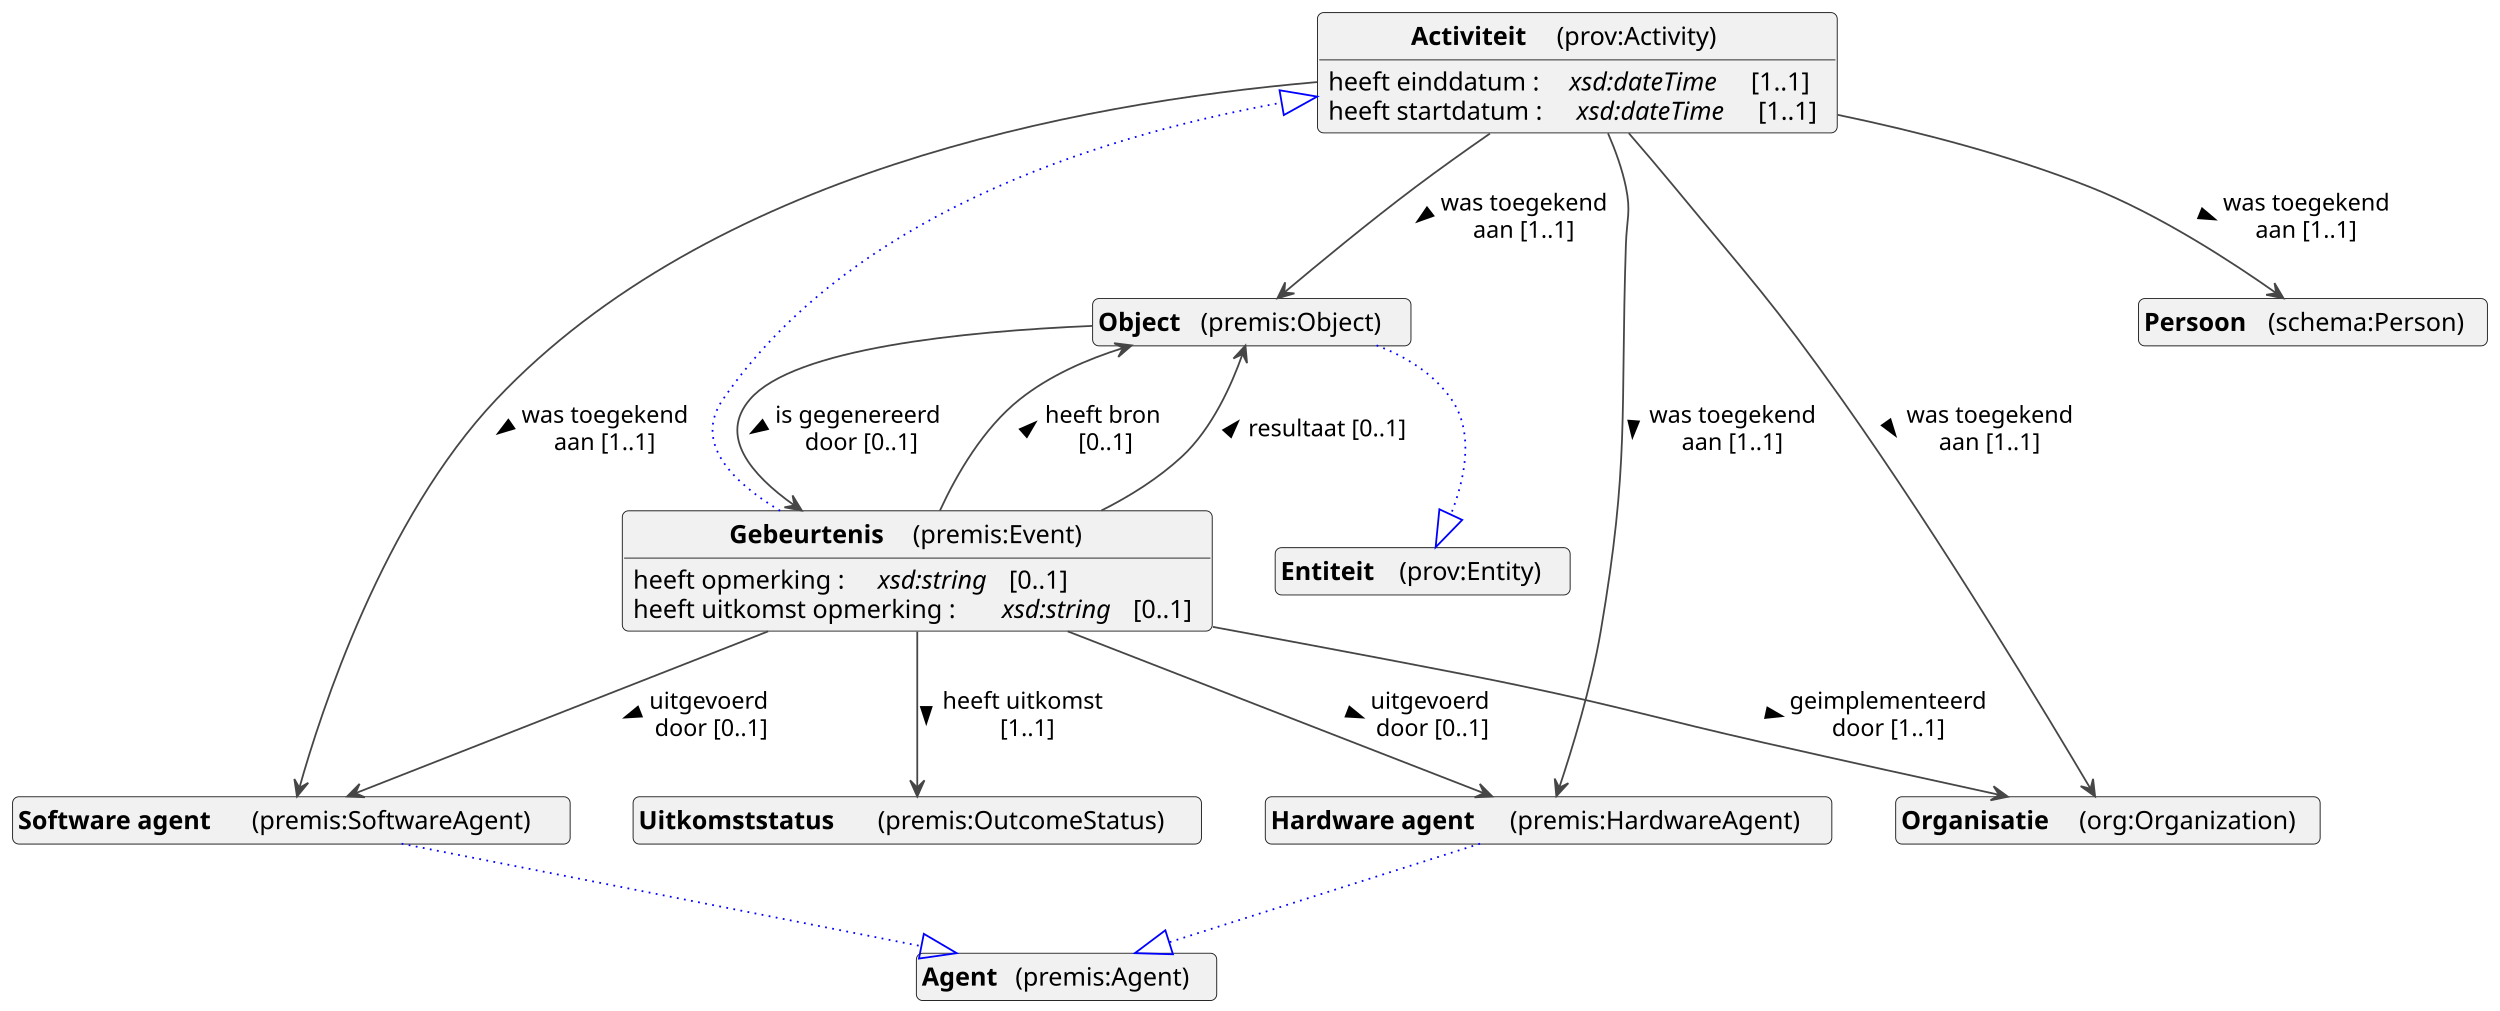
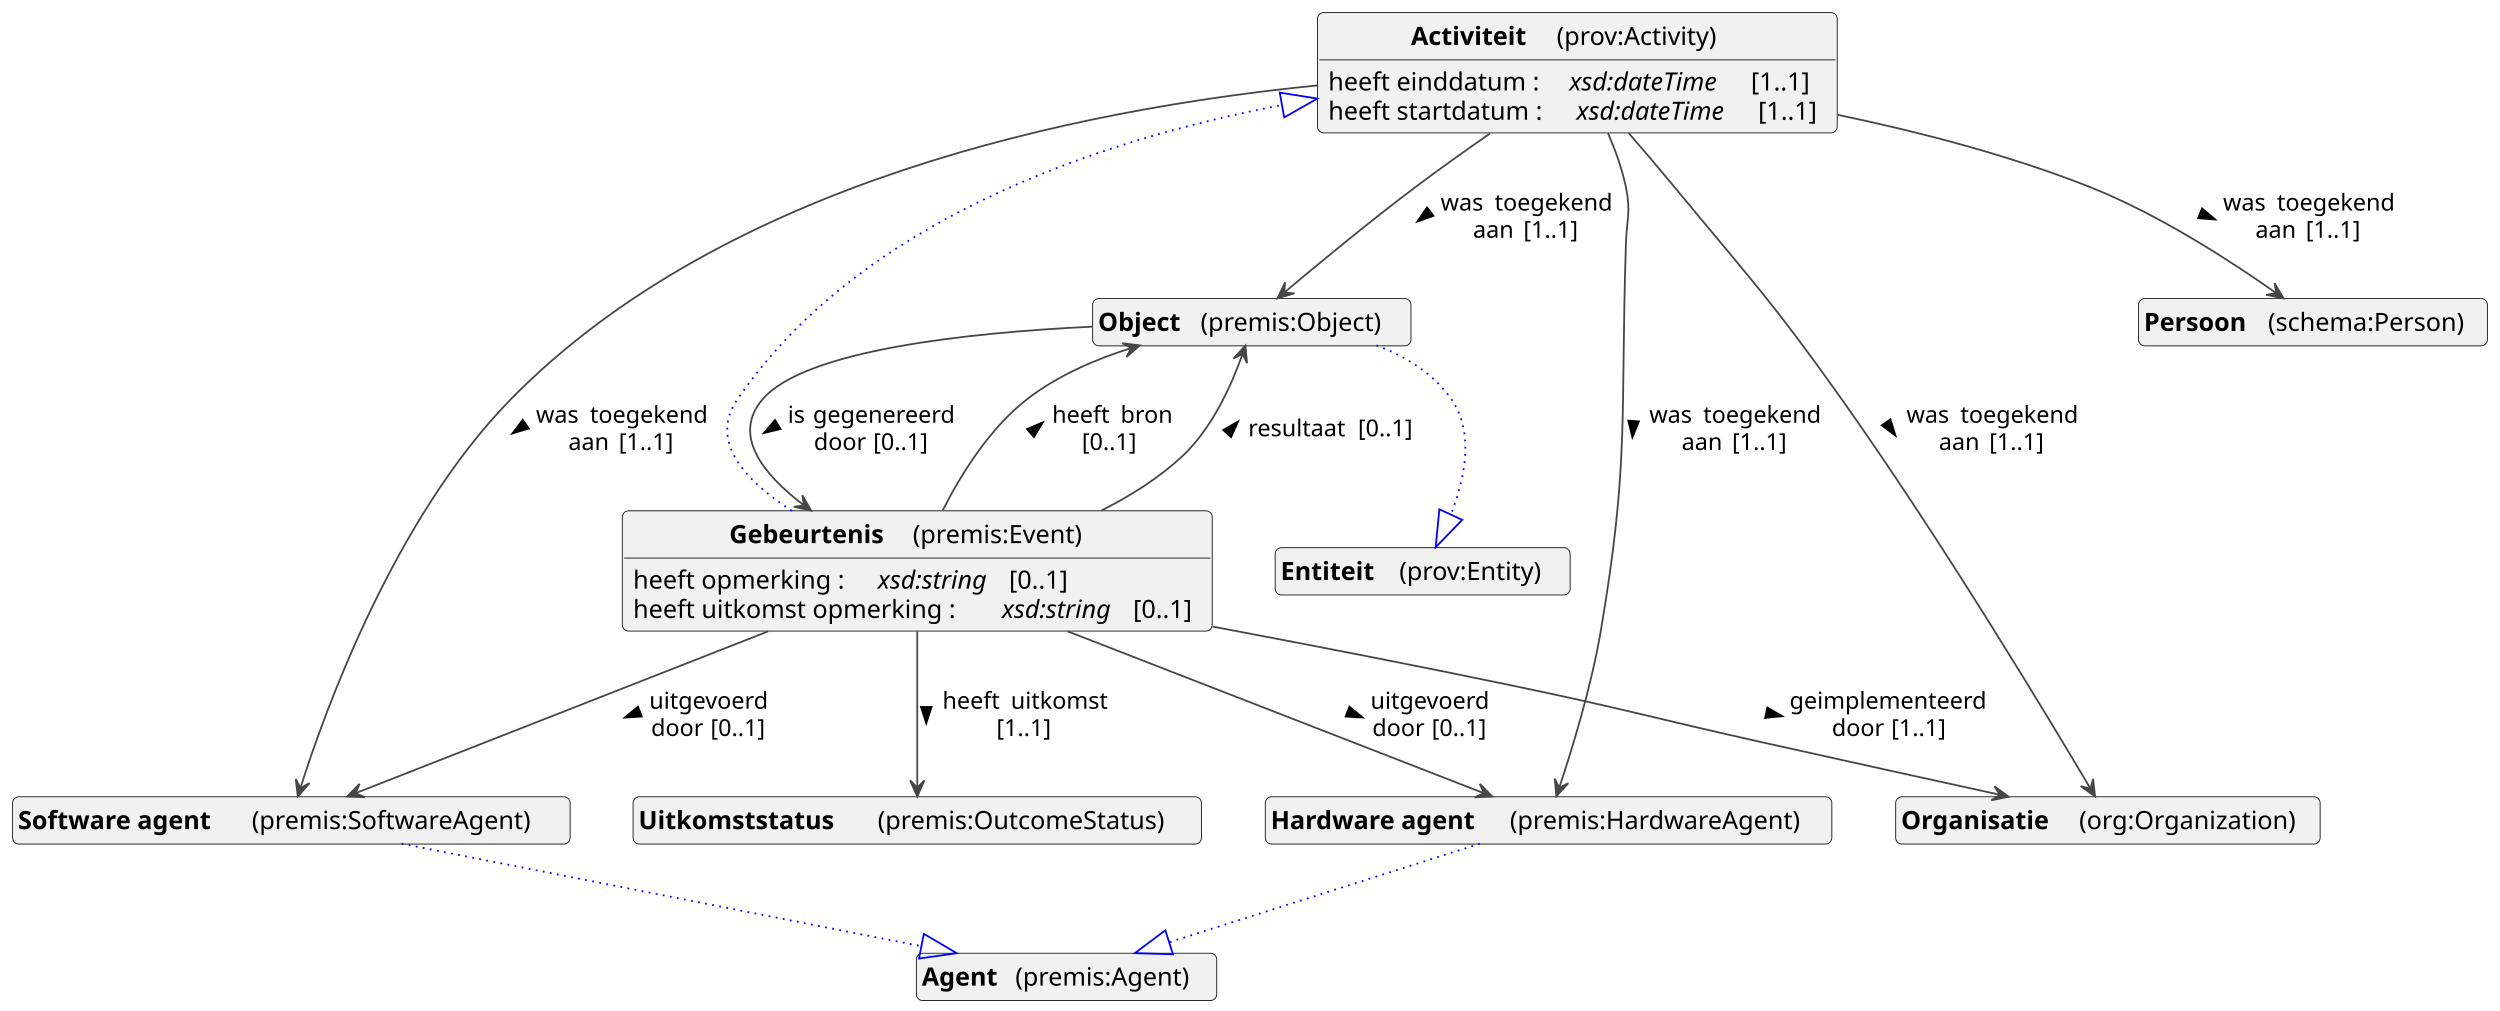
<svg xmlns="http://www.w3.org/2000/svg" xmlns:xlink="http://www.w3.org/1999/xlink" contentStyleType="text/css" height="562px" preserveAspectRatio="none" style="width:1390px;height:562px;background:#FFFFFF;" version="1.1" viewBox="0 0 1390 562" width="1390px" zoomAndPan="magnify">
  <defs />
  <g>
    <a href="#prov%3AActivity" target="_top" title="#prov%3AActivity" xlink:actuate="onRequest" xlink:href="#prov%3AActivity" xlink:show="new" xlink:title="#prov%3AActivity" xlink:type="simple">
      <g id="elem_prov_Activity">
        <rect codeLine="15" fill="#F1F1F1" height="66.891" id="prov_Activity" rx="3.5" ry="3.5" style="stroke:#181818;stroke-width:0.5;" width="289" x="732.5" y="7" />
        <text fill="#000000" font-family="sans-serif" font-size="14" font-weight="bold" lengthAdjust="spacing" textLength="77" x="784.5" y="24.995">Activiteit</text>
        <text fill="#000000" font-family="sans-serif" font-size="14" lengthAdjust="spacing" textLength="104" x="865.5" y="24.995">(prov:Activity)</text>
        <line style="stroke:#181818;stroke-width:0.5;" x1="733.5" x2="1020.5" y1="33.297" y2="33.297" />
        <text fill="#000000" font-family="sans-serif" font-size="14" lengthAdjust="spacing" textLength="130" x="738.5" y="50.292">heeft einddatum :</text>
        <text fill="#000000" font-family="sans-serif" font-size="14" font-style="italic" lengthAdjust="spacing" textLength="97" x="872.5" y="50.292">xsd:dateTime</text>
        <text fill="#000000" font-family="sans-serif" font-size="14" lengthAdjust="spacing" textLength="38" x="973.5" y="50.292">[1..1]</text>
        <text fill="#000000" font-family="sans-serif" font-size="14" lengthAdjust="spacing" textLength="134" x="738.5" y="66.589">heeft startdatum :</text>
        <text fill="#000000" font-family="sans-serif" font-size="14" font-style="italic" lengthAdjust="spacing" textLength="97" x="876.5" y="66.589">xsd:dateTime</text>
        <text fill="#000000" font-family="sans-serif" font-size="14" lengthAdjust="spacing" textLength="38" x="977.5" y="66.589">[1..1]</text>
      </g>
    </a>
    <a href="#premis%3AEvent" target="_top" title="#premis%3AEvent" xlink:actuate="onRequest" xlink:href="#premis%3AEvent" xlink:show="new" xlink:title="#premis%3AEvent" xlink:type="simple">
      <g id="elem_premis_Event">
        <rect codeLine="14" fill="#F1F1F1" height="66.891" id="premis_Event" rx="3.5" ry="3.5" style="stroke:#181818;stroke-width:0.5;" width="328" x="346" y="284" />
        <text fill="#000000" font-family="sans-serif" font-size="14" font-weight="bold" lengthAdjust="spacing" textLength="98" x="405.5" y="301.995">Gebeurtenis</text>
        <text fill="#000000" font-family="sans-serif" font-size="14" lengthAdjust="spacing" textLength="107" x="507.5" y="301.995">(premis:Event)</text>
        <line style="stroke:#181818;stroke-width:0.5;" x1="347" x2="673" y1="310.297" y2="310.297" />
        <text fill="#000000" font-family="sans-serif" font-size="14" lengthAdjust="spacing" textLength="132" x="352" y="327.292">heeft opmerking :</text>
        <text fill="#000000" font-family="sans-serif" font-size="14" font-style="italic" lengthAdjust="spacing" textLength="69" x="488" y="327.292">xsd:string</text>
        <text fill="#000000" font-family="sans-serif" font-size="14" lengthAdjust="spacing" textLength="38" x="561" y="327.292">[0..1]</text>
        <text fill="#000000" font-family="sans-serif" font-size="14" lengthAdjust="spacing" textLength="201" x="352" y="343.589">heeft uitkomst opmerking :</text>
        <text fill="#000000" font-family="sans-serif" font-size="14" font-style="italic" lengthAdjust="spacing" textLength="69" x="557" y="343.589">xsd:string</text>
        <text fill="#000000" font-family="sans-serif" font-size="14" lengthAdjust="spacing" textLength="38" x="630" y="343.589">[0..1]</text>
      </g>
    </a>
    <a href="#premis%3AObject" target="_top" title="#premis%3AObject" xlink:actuate="onRequest" xlink:href="#premis%3AObject" xlink:show="new" xlink:title="#premis%3AObject" xlink:type="simple">
      <g id="elem_premis_Object">
        <rect codeLine="16" fill="#F1F1F1" height="26.297" id="premis_Object" rx="3.5" ry="3.5" style="stroke:#181818;stroke-width:0.5;" width="177" x="607.5" y="166" />
        <text fill="#000000" font-family="sans-serif" font-size="14" font-weight="bold" lengthAdjust="spacing" textLength="53" x="610.5" y="183.995">Object</text>
        <text fill="#000000" font-family="sans-serif" font-size="14" lengthAdjust="spacing" textLength="114" x="667.5" y="183.995">(premis:Object)</text>
      </g>
    </a>
    <a href="#prov%3AEntity" target="_top" title="#prov%3AEntity" xlink:actuate="onRequest" xlink:href="#prov%3AEntity" xlink:show="new" xlink:title="#prov%3AEntity" xlink:type="simple">
      <g id="elem_prov_Entity">
        <rect codeLine="17" fill="#F1F1F1" height="26.297" id="prov_Entity" rx="3.5" ry="3.5" style="stroke:#181818;stroke-width:0.5;" width="164" x="709" y="304.5" />
        <text fill="#000000" font-family="sans-serif" font-size="14" font-weight="bold" lengthAdjust="spacing" textLength="62" x="712" y="322.495">Entiteit</text>
        <text fill="#000000" font-family="sans-serif" font-size="14" lengthAdjust="spacing" textLength="92" x="778" y="322.495">(prov:Entity)</text>
      </g>
    </a>
+     <a href="#premis%3AOutcomeStatus" target="_top" title="#premis%3AOutcomeStatus" xlink:actuate="onRequest" xlink:href="#premis%3AOutcomeStatus" xlink:show="new" xlink:title="#premis%3AOutcomeStatus" xlink:type="simple">
+       <g id="elem_premis_OutcomeStatus">
+         <rect codeLine="18" fill="#F1F1F1" height="26.297" id="premis_OutcomeStatus" rx="3.5" ry="3.5" style="stroke:#181818;stroke-width:0.5;" width="316" x="352" y="443" />
+         <text fill="#000000" font-family="sans-serif" font-size="14" font-weight="bold" lengthAdjust="spacing" textLength="129" x="355" y="460.995">Uitkomststatus</text>
+         <text fill="#000000" font-family="sans-serif" font-size="14" lengthAdjust="spacing" textLength="177" x="488" y="460.995">(premis:OutcomeStatus)</text>
+       </g>
+     </a>
    <a href="#schema%3APerson" target="_top" title="#schema%3APerson" xlink:actuate="onRequest" xlink:href="#schema%3APerson" xlink:show="new" xlink:title="#schema%3APerson" xlink:type="simple">
      <g id="elem_schema_Person">
-         <rect codeLine="18" fill="#F1F1F1" height="26.297" id="schema_Person" rx="3.5" ry="3.5" style="stroke:#181818;stroke-width:0.5;" width="194" x="1189" y="166" />
+         <rect codeLine="19" fill="#F1F1F1" height="26.297" id="schema_Person" rx="3.5" ry="3.5" style="stroke:#181818;stroke-width:0.5;" width="194" x="1189" y="166" />
        <text fill="#000000" font-family="sans-serif" font-size="14" font-weight="bold" lengthAdjust="spacing" textLength="65" x="1192" y="183.995">Persoon</text>
        <text fill="#000000" font-family="sans-serif" font-size="14" lengthAdjust="spacing" textLength="119" x="1261" y="183.995">(schema:Person)</text>
-       </g>
-     </a>
-     <a href="#premis%3AOutcomeStatus" target="_top" title="#premis%3AOutcomeStatus" xlink:actuate="onRequest" xlink:href="#premis%3AOutcomeStatus" xlink:show="new" xlink:title="#premis%3AOutcomeStatus" xlink:type="simple">
-       <g id="elem_premis_OutcomeStatus">
-         <rect codeLine="19" fill="#F1F1F1" height="26.297" id="premis_OutcomeStatus" rx="3.5" ry="3.5" style="stroke:#181818;stroke-width:0.5;" width="316" x="352" y="443" />
-         <text fill="#000000" font-family="sans-serif" font-size="14" font-weight="bold" lengthAdjust="spacing" textLength="129" x="355" y="460.995">Uitkomststatus</text>
-         <text fill="#000000" font-family="sans-serif" font-size="14" lengthAdjust="spacing" textLength="177" x="488" y="460.995">(premis:OutcomeStatus)</text>
      </g>
    </a>
    <a href="#org%3AOrganization" target="_top" title="#org%3AOrganization" xlink:actuate="onRequest" xlink:href="#org%3AOrganization" xlink:show="new" xlink:title="#org%3AOrganization" xlink:type="simple">
      <g id="elem_org_Organization">
        <rect codeLine="20" fill="#F1F1F1" height="26.297" id="org_Organization" rx="3.5" ry="3.5" style="stroke:#181818;stroke-width:0.5;" width="236" x="1054" y="443" />
        <text fill="#000000" font-family="sans-serif" font-size="14" font-weight="bold" lengthAdjust="spacing" textLength="95" x="1057" y="460.995">Organisatie</text>
        <text fill="#000000" font-family="sans-serif" font-size="14" lengthAdjust="spacing" textLength="131" x="1156" y="460.995">(org:Organization)</text>
      </g>
    </a>
    <a href="#premis%3ASoftwareAgent" target="_top" title="#premis%3ASoftwareAgent" xlink:actuate="onRequest" xlink:href="#premis%3ASoftwareAgent" xlink:show="new" xlink:title="#premis%3ASoftwareAgent" xlink:type="simple">
      <g id="elem_premis_SoftwareAgent">
        <rect codeLine="21" fill="#F1F1F1" height="26.297" id="premis_SoftwareAgent" rx="3.5" ry="3.5" style="stroke:#181818;stroke-width:0.5;" width="310" x="7" y="443" />
        <text fill="#000000" font-family="sans-serif" font-size="14" font-weight="bold" lengthAdjust="spacing" textLength="126" x="10" y="460.995">Software agent</text>
        <text fill="#000000" font-family="sans-serif" font-size="14" lengthAdjust="spacing" textLength="174" x="140" y="460.995">(premis:SoftwareAgent)</text>
      </g>
    </a>
    <a href="#premis%3AAgent" target="_top" title="#premis%3AAgent" xlink:actuate="onRequest" xlink:href="#premis%3AAgent" xlink:show="new" xlink:title="#premis%3AAgent" xlink:type="simple">
      <g id="elem_premis_Agent">
        <rect codeLine="24" fill="#F1F1F1" height="26.297" id="premis_Agent" rx="3.5" ry="3.5" style="stroke:#181818;stroke-width:0.5;" width="167" x="509.5" y="530" />
        <text fill="#000000" font-family="sans-serif" font-size="14" font-weight="bold" lengthAdjust="spacing" textLength="48" x="512.5" y="547.995">Agent</text>
        <text fill="#000000" font-family="sans-serif" font-size="14" lengthAdjust="spacing" textLength="109" x="564.5" y="547.995">(premis:Agent)</text>
      </g>
    </a>
    <a href="#premis%3AHardwareAgent" target="_top" title="#premis%3AHardwareAgent" xlink:actuate="onRequest" xlink:href="#premis%3AHardwareAgent" xlink:show="new" xlink:title="#premis%3AHardwareAgent" xlink:type="simple">
      <g id="elem_premis_HardwareAgent">
        <rect codeLine="23" fill="#F1F1F1" height="26.297" id="premis_HardwareAgent" rx="3.5" ry="3.5" style="stroke:#181818;stroke-width:0.5;" width="315" x="703.5" y="443" />
        <text fill="#000000" font-family="sans-serif" font-size="14" font-weight="bold" lengthAdjust="spacing" textLength="129" x="706.5" y="460.995">Hardware agent</text>
        <text fill="#000000" font-family="sans-serif" font-size="14" lengthAdjust="spacing" textLength="176" x="839.5" y="460.995">(premis:HardwareAgent)</text>
      </g>
    </a>
    <g id="link_prov_Activity_premis_Object">
      <path codeLine="33" d="M828.411,74.245 C814.858,83.647 800.227,94.052 787,104 C761.129,123.458 732.296,147.287 714.157,162.554 " fill="none" id="prov_Activity-to-premis_Object" style="stroke:#454645;stroke-width:1.0;" />
      <polygon fill="#454645" points="710.231,165.865,719.69,163.122,714.054,162.642,714.534,157.006,710.231,165.865" style="stroke:#454645;stroke-width:1.0;" />
      <polygon fill="#000000" points="788.044,123.191,796.998,119.984,793.403,115.334,788.044,123.191" style="stroke:#000000;stroke-width:1.0;" />
-       <text fill="#000000" font-family="sans-serif" font-size="13" lengthAdjust="spacing" textLength="98" x="801" y="117.067">was toegekend</text>
-       <text fill="#000000" font-family="sans-serif" font-size="13" lengthAdjust="spacing" textLength="62" x="819" y="132.2">aan [1..1]</text>
+       <text fill="#000000" font-family="sans-serif" font-size="13" lengthAdjust="spacing" textLength="26" x="801" y="117.067">was</text>
+       <text fill="#000000" font-family="sans-serif" font-size="13" lengthAdjust="spacing" textLength="4" x="827" y="117.067"> </text>
+       <text fill="#000000" font-family="sans-serif" font-size="13" lengthAdjust="spacing" textLength="68" x="831" y="117.067">toegekend</text>
+       <text fill="#000000" font-family="sans-serif" font-size="13" lengthAdjust="spacing" textLength="24" x="819" y="132.2">aan</text>
+       <text fill="#000000" font-family="sans-serif" font-size="13" lengthAdjust="spacing" textLength="4" x="843" y="132.2"> </text>
+       <text fill="#000000" font-family="sans-serif" font-size="13" lengthAdjust="spacing" textLength="34" x="847" y="132.2">[1..1]</text>
    </g>
    <g id="link_prov_Activity_schema_Person">
      <path codeLine="34" d="M1021.76,63.852 C1067.54,73.39 1117.73,86.473 1162,104 C1200.84,119.377 1241.65,146.087 1265.42,162.863 " fill="none" id="prov_Activity-to-schema_Person" style="stroke:#454645;stroke-width:1.0;" />
      <polygon fill="#454645" points="1269.65,165.875,1264.636,157.398,1265.576,162.976,1259.998,163.916,1269.65,165.875" style="stroke:#454645;stroke-width:1.0;" />
      <polygon fill="#000000" points="1231.632,122.015,1224.359,115.887,1222.146,121.333,1231.632,122.015" style="stroke:#000000;stroke-width:1.0;" />
-       <text fill="#000000" font-family="sans-serif" font-size="13" lengthAdjust="spacing" textLength="98" x="1236" y="117.067">was toegekend</text>
-       <text fill="#000000" font-family="sans-serif" font-size="13" lengthAdjust="spacing" textLength="62" x="1254" y="132.2">aan [1..1]</text>
+       <text fill="#000000" font-family="sans-serif" font-size="13" lengthAdjust="spacing" textLength="26" x="1236" y="117.067">was</text>
+       <text fill="#000000" font-family="sans-serif" font-size="13" lengthAdjust="spacing" textLength="4" x="1262" y="117.067"> </text>
+       <text fill="#000000" font-family="sans-serif" font-size="13" lengthAdjust="spacing" textLength="68" x="1266" y="117.067">toegekend</text>
+       <text fill="#000000" font-family="sans-serif" font-size="13" lengthAdjust="spacing" textLength="24" x="1254" y="132.2">aan</text>
+       <text fill="#000000" font-family="sans-serif" font-size="13" lengthAdjust="spacing" textLength="4" x="1278" y="132.2"> </text>
+       <text fill="#000000" font-family="sans-serif" font-size="13" lengthAdjust="spacing" textLength="34" x="1282" y="132.2">[1..1]</text>
    </g>
    <g id="link_prov_Activity_org_Organization">
      <path codeLine="35" d="M905.587,74.024 C913.874,83.604 922.876,94.157 931,104 C973.505,155.499 985.382,167.525 1024,222 C1079.79,300.704 1139.36,399.714 1162.26,438.421 " fill="none" id="prov_Activity-to-org_Organization" style="stroke:#454645;stroke-width:1.0;" />
      <polygon fill="#454645" points="1164.87,442.837,1163.746,433.053,1162.331,438.529,1156.854,437.115,1164.87,442.837" style="stroke:#454645;stroke-width:1.0;" />
      <polygon fill="#000000" points="1053.879,242.22,1051.073,233.133,1046.268,236.518,1053.879,242.22" style="stroke:#000000;stroke-width:1.0;" />
-       <text fill="#000000" font-family="sans-serif" font-size="13" lengthAdjust="spacing" textLength="98" x="1060" y="235.067">was toegekend</text>
-       <text fill="#000000" font-family="sans-serif" font-size="13" lengthAdjust="spacing" textLength="62" x="1078" y="250.2">aan [1..1]</text>
+       <text fill="#000000" font-family="sans-serif" font-size="13" lengthAdjust="spacing" textLength="26" x="1060" y="235.067">was</text>
+       <text fill="#000000" font-family="sans-serif" font-size="13" lengthAdjust="spacing" textLength="4" x="1086" y="235.067"> </text>
+       <text fill="#000000" font-family="sans-serif" font-size="13" lengthAdjust="spacing" textLength="68" x="1090" y="235.067">toegekend</text>
+       <text fill="#000000" font-family="sans-serif" font-size="13" lengthAdjust="spacing" textLength="24" x="1078" y="250.2">aan</text>
+       <text fill="#000000" font-family="sans-serif" font-size="13" lengthAdjust="spacing" textLength="4" x="1102" y="250.2"> </text>
+       <text fill="#000000" font-family="sans-serif" font-size="13" lengthAdjust="spacing" textLength="34" x="1106" y="250.2">[1..1]</text>
    </g>
    <g id="link_prov_Activity_premis_SoftwareAgent">
-       <path codeLine="36" d="M732.232,45.644 C595.53,57.533 394.33,96.99 276,222 C213.061,288.491 178.191,396.324 166.502,437.899 " fill="none" id="prov_Activity-to-premis_SoftwareAgent" style="stroke:#454645;stroke-width:1.0;" />
-       <polygon fill="#454645" points="165.129,442.862,171.384,435.254,166.462,438.043,163.673,433.121,165.129,442.862" style="stroke:#454645;stroke-width:1.0;" />
-       <polygon fill="#000000" points="276.891,240.982,285.999,238.243,282.65,233.413,276.891,240.982" style="stroke:#000000;stroke-width:1.0;" />
-       <text fill="#000000" font-family="sans-serif" font-size="13" lengthAdjust="spacing" textLength="98" x="290" y="235.067">was toegekend</text>
-       <text fill="#000000" font-family="sans-serif" font-size="13" lengthAdjust="spacing" textLength="62" x="308" y="250.2">aan [1..1]</text>
+       <path codeLine="36" d="M732.292,47.513 C598.216,60.873 402.199,101.462 284,222 C219.005,288.281 180.299,396.237 167.118,437.872 " fill="none" id="prov_Activity-to-premis_SoftwareAgent" style="stroke:#454645;stroke-width:1.0;" />
+       <polygon fill="#454645" points="165.567,442.842,172.067,435.443,167.057,438.069,164.431,433.059,165.567,442.842" style="stroke:#454645;stroke-width:1.0;" />
+       <polygon fill="#000000" points="284.886,240.974,293.999,238.252,290.658,233.416,284.886,240.974" style="stroke:#000000;stroke-width:1.0;" />
+       <text fill="#000000" font-family="sans-serif" font-size="13" lengthAdjust="spacing" textLength="26" x="298" y="235.067">was</text>
+       <text fill="#000000" font-family="sans-serif" font-size="13" lengthAdjust="spacing" textLength="4" x="324" y="235.067"> </text>
+       <text fill="#000000" font-family="sans-serif" font-size="13" lengthAdjust="spacing" textLength="68" x="328" y="235.067">toegekend</text>
+       <text fill="#000000" font-family="sans-serif" font-size="13" lengthAdjust="spacing" textLength="24" x="316" y="250.2">aan</text>
+       <text fill="#000000" font-family="sans-serif" font-size="13" lengthAdjust="spacing" textLength="4" x="340" y="250.2"> </text>
+       <text fill="#000000" font-family="sans-serif" font-size="13" lengthAdjust="spacing" textLength="34" x="344" y="250.2">[1..1]</text>
    </g>
    <g id="link_prov_Activity_premis_HardwareAgent">
      <path codeLine="37" d="M894.042,74.085 C898.133,83.486 901.918,93.93 904,104 C906.88,117.928 904.462,121.785 904,136 C900.887,231.707 906.057,256.598 890,351 C884.697,382.175 873.79,417.426 866.967,437.843 " fill="none" id="prov_Activity-to-premis_HardwareAgent" style="stroke:#454645;stroke-width:1.0;" />
      <polygon fill="#454645" points="865.326,442.702,871.996,435.455,866.926,437.965,864.416,432.895,865.326,442.702" style="stroke:#454645;stroke-width:1.0;" />
      <polygon fill="#000000" points="907.629,243.119,911.231,234.317,905.369,233.881,907.629,243.119" style="stroke:#000000;stroke-width:1.0;" />
-       <text fill="#000000" font-family="sans-serif" font-size="13" lengthAdjust="spacing" textLength="98" x="917" y="235.067">was toegekend</text>
-       <text fill="#000000" font-family="sans-serif" font-size="13" lengthAdjust="spacing" textLength="62" x="935" y="250.2">aan [1..1]</text>
+       <text fill="#000000" font-family="sans-serif" font-size="13" lengthAdjust="spacing" textLength="26" x="917" y="235.067">was</text>
+       <text fill="#000000" font-family="sans-serif" font-size="13" lengthAdjust="spacing" textLength="4" x="943" y="235.067"> </text>
+       <text fill="#000000" font-family="sans-serif" font-size="13" lengthAdjust="spacing" textLength="68" x="947" y="235.067">toegekend</text>
+       <text fill="#000000" font-family="sans-serif" font-size="13" lengthAdjust="spacing" textLength="24" x="935" y="250.2">aan</text>
+       <text fill="#000000" font-family="sans-serif" font-size="13" lengthAdjust="spacing" textLength="4" x="959" y="250.2"> </text>
+       <text fill="#000000" font-family="sans-serif" font-size="13" lengthAdjust="spacing" textLength="34" x="963" y="250.2">[1..1]</text>
    </g>
    <g id="link_premis_Event_prov_Activity">
-       <path codeLine="39" d="M433.705,283.97 C406.227,267.423 385.59,245.79 402,222 C471.377,121.42 604.724,76.839 712.513,57.103 " fill="none" id="premis_Event-to-prov_Activity" style="stroke:#0000FF;stroke-width:1.0;stroke-dasharray:1.0,3.0;" />
-       <polygon fill="none" points="711.425,50.188,732.321,53.7,713.796,63.986,711.425,50.188" style="stroke:#0000FF;stroke-width:1.0;" />
+       <path codeLine="39" d="M440.258,283.99 C414.063,267.141 394.062,245.247 410,222 C477.543,123.482 607.139,78.721 712.706,58.392 " fill="none" id="premis_Event-to-prov_Activity" style="stroke:#0000FF;stroke-width:1.0;stroke-dasharray:1.0,3.0;" />
+       <polygon fill="none" points="711.528,51.491,732.455,54.815,714.023,65.267,711.528,51.491" style="stroke:#0000FF;stroke-width:1.0;" />
    </g>
    <g id="link_premis_Event_org_Organization">
-       <path codeLine="42" d="M674.359,348.553 C741.567,360.989 811.166,374.097 844,381 C905.19,393.865 920.02,399.174 981,413 C1024.57,422.879 1073.82,433.699 1111.39,441.883 " fill="none" id="premis_Event-to-org_Organization" style="stroke:#454645;stroke-width:1.0;" />
-       <polygon fill="#454645" points="1116.38,442.969,1108.429,437.156,1111.493,441.912,1106.738,444.975,1116.38,442.969" style="stroke:#454645;stroke-width:1.0;" />
+       <path codeLine="42" d="M674.307,348.413 C727.279,358.379 786.195,369.803 840,381 C902.912,394.092 918.286,398.988 981,413 C1024.76,422.777 1074.21,433.645 1111.82,441.875 " fill="none" id="premis_Event-to-org_Organization" style="stroke:#454645;stroke-width:1.0;" />
+       <polygon fill="#454645" points="1116.81,442.968,1108.86,437.155,1111.923,441.911,1107.168,444.974,1116.81,442.968" style="stroke:#454645;stroke-width:1.0;" />
      <polygon fill="#000000" points="990.89,398.177,982.658,393.414,981.43,399.162,990.89,398.177" style="stroke:#000000;stroke-width:1.0;" />
      <text fill="#000000" font-family="sans-serif" font-size="13" lengthAdjust="spacing" textLength="114" x="995" y="394.067">geimplementeerd</text>
-       <text fill="#000000" font-family="sans-serif" font-size="13" lengthAdjust="spacing" textLength="67" x="1018.5" y="409.2">door [1..1]</text>
+       <text fill="#000000" font-family="sans-serif" font-size="13" lengthAdjust="spacing" textLength="29" x="1018.5" y="409.2">door</text>
+       <text fill="#000000" font-family="sans-serif" font-size="13" lengthAdjust="spacing" textLength="4" x="1047.5" y="409.2"> </text>
+       <text fill="#000000" font-family="sans-serif" font-size="13" lengthAdjust="spacing" textLength="34" x="1051.5" y="409.2">[1..1]</text>
    </g>
    <g id="link_premis_Event_premis_Object">
-       <path codeLine="44" d="M522.592,283.906 C532.005,263.49 546.749,238.091 567,222 C583.56,208.842 604.375,199.748 624.423,193.485 " fill="none" id="premis_Event-to-premis_Object" style="stroke:#454645;stroke-width:1.0;" />
-       <polygon fill="#454645" points="629.227,192.032,619.455,190.808,624.441,193.479,621.77,198.466,629.227,192.032" style="stroke:#454645;stroke-width:1.0;" />
-       <polygon fill="#000000" points="575.739,234.813,567.024,238.621,570.927,243.016,575.739,234.813" style="stroke:#000000;stroke-width:1.0;" />
-       <text fill="#000000" font-family="sans-serif" font-size="13" lengthAdjust="spacing" textLength="67" x="581" y="235.067">heeft bron</text>
-       <text fill="#000000" font-family="sans-serif" font-size="13" lengthAdjust="spacing" textLength="34" x="599.5" y="250.2">[0..1]</text>
+       <path codeLine="44" d="M524.052,283.967 C534.363,263.576 550.188,238.181 571,222 C587.816,208.926 608.92,199.807 628.974,193.496 " fill="none" id="premis_Event-to-premis_Object" style="stroke:#454645;stroke-width:1.0;" />
+       <polygon fill="#454645" points="633.774,192.032,623.999,190.832,628.992,193.491,626.333,198.484,633.774,192.032" style="stroke:#454645;stroke-width:1.0;" />
+       <polygon fill="#000000" points="579.787,234.868,571.017,238.549,574.856,243,579.787,234.868" style="stroke:#000000;stroke-width:1.0;" />
+       <text fill="#000000" font-family="sans-serif" font-size="13" lengthAdjust="spacing" textLength="34" x="585" y="235.067">heeft</text>
+       <text fill="#000000" font-family="sans-serif" font-size="13" lengthAdjust="spacing" textLength="4" x="619" y="235.067"> </text>
+       <text fill="#000000" font-family="sans-serif" font-size="13" lengthAdjust="spacing" textLength="29" x="623" y="235.067">bron</text>
+       <text fill="#000000" font-family="sans-serif" font-size="13" lengthAdjust="spacing" textLength="34" x="601.5" y="250.2">[0..1]</text>
    </g>
    <g id="link_premis_Event_premis_Object">
      <path codeLine="52" d="M612.373,283.856 C628.468,275.779 644.042,265.924 657,254 C674.044,238.315 684.989,213.449 690.819,196.931 " fill="none" id="premis_Event-to-premis_Object-1" style="stroke:#454645;stroke-width:1.0;" />
      <polygon fill="#454645" points="692.465,192.093,685.78,199.325,690.855,196.827,693.353,201.902,692.465,192.093" style="stroke:#454645;stroke-width:1.0;" />
      <polygon fill="#000000" points="688.35,234.355,680.108,239.1,684.472,243.038,688.35,234.355" style="stroke:#000000;stroke-width:1.0;" />
-       <text fill="#000000" font-family="sans-serif" font-size="13" lengthAdjust="spacing" textLength="95" x="694" y="242.567">resultaat [0..1]</text>
+       <text fill="#000000" font-family="sans-serif" font-size="13" lengthAdjust="spacing" textLength="57" x="694" y="242.567">resultaat</text>
+       <text fill="#000000" font-family="sans-serif" font-size="13" lengthAdjust="spacing" textLength="4" x="751" y="242.567"> </text>
+       <text fill="#000000" font-family="sans-serif" font-size="13" lengthAdjust="spacing" textLength="34" x="755" y="242.567">[0..1]</text>
    </g>
    <g id="link_premis_Object_premis_Event">
-       <path codeLine="60" d="M607.299,181.193 C535.09,184.269 441.285,193.785 417,222 C399.54,242.285 417.126,263.638 441.524,280.904 " fill="none" id="premis_Object-to-premis_Event" style="stroke:#454645;stroke-width:1.0;" />
-       <polygon fill="#454645" points="445.821,283.859,440.671,275.464,441.701,281.026,436.139,282.056,445.821,283.859" style="stroke:#454645;stroke-width:1.0;" />
-       <polygon fill="#000000" points="417.715,240.71,426.981,238.566,423.952,233.529,417.715,240.71" style="stroke:#000000;stroke-width:1.0;" />
-       <text fill="#000000" font-family="sans-serif" font-size="13" lengthAdjust="spacing" textLength="96" x="431" y="235.067">is gegenereerd</text>
-       <text fill="#000000" font-family="sans-serif" font-size="13" lengthAdjust="spacing" textLength="67" x="447.5" y="250.2">door [0..1]</text>
+       <path codeLine="60" d="M607.415,181.613 C537.298,184.987 447.404,194.704 424,222 C407.006,241.819 423.814,263.388 446.936,280.91 " fill="none" id="premis_Object-to-premis_Event" style="stroke:#454645;stroke-width:1.0;" />
+       <polygon fill="#454645" points="451.007,283.909,446.134,275.351,446.981,280.943,441.389,281.791,451.007,283.909" style="stroke:#454645;stroke-width:1.0;" />
+       <polygon fill="#000000" points="424.748,240.764,433.986,238.504,430.894,233.505,424.748,240.764" style="stroke:#000000;stroke-width:1.0;" />
+       <text fill="#000000" font-family="sans-serif" font-size="13" lengthAdjust="spacing" textLength="10" x="438" y="235.067">is</text>
+       <text fill="#000000" font-family="sans-serif" font-size="13" lengthAdjust="spacing" textLength="4" x="448" y="235.067"> </text>
+       <text fill="#000000" font-family="sans-serif" font-size="13" lengthAdjust="spacing" textLength="82" x="452" y="235.067">gegenereerd</text>
+       <text fill="#000000" font-family="sans-serif" font-size="13" lengthAdjust="spacing" textLength="29" x="452.5" y="250.2">door</text>
+       <text fill="#000000" font-family="sans-serif" font-size="13" lengthAdjust="spacing" textLength="4" x="481.5" y="250.2"> </text>
+       <text fill="#000000" font-family="sans-serif" font-size="13" lengthAdjust="spacing" textLength="34" x="485.5" y="250.2">[0..1]</text>
    </g>
    <g id="link_premis_Event_premis_OutcomeStatus">
      <path codeLine="48" d="M510,351.195 C510,378.389 510,416.03 510,437.717 " fill="none" id="premis_Event-to-premis_OutcomeStatus" style="stroke:#454645;stroke-width:1.0;" />
      <polygon fill="#454645" points="510,442.871,514,433.871,510,437.871,506,433.871,510,442.871" style="stroke:#454645;stroke-width:1.0;" />
      <polygon fill="#000000" points="515,402.133,517.939,393.088,512.061,393.088,515,402.133" style="stroke:#000000;stroke-width:1.0;" />
-       <text fill="#000000" font-family="sans-serif" font-size="13" lengthAdjust="spacing" textLength="94" x="524" y="394.067">heeft uitkomst</text>
-       <text fill="#000000" font-family="sans-serif" font-size="13" lengthAdjust="spacing" textLength="34" x="556" y="409.2">[1..1]</text>
+       <text fill="#000000" font-family="sans-serif" font-size="13" lengthAdjust="spacing" textLength="34" x="524" y="394.067">heeft</text>
+       <text fill="#000000" font-family="sans-serif" font-size="13" lengthAdjust="spacing" textLength="4" x="558" y="394.067"> </text>
+       <text fill="#000000" font-family="sans-serif" font-size="13" lengthAdjust="spacing" textLength="56" x="562" y="394.067">uitkomst</text>
+       <text fill="#000000" font-family="sans-serif" font-size="13" lengthAdjust="spacing" textLength="34" x="554" y="409.2">[1..1]</text>
    </g>
    <g id="link_premis_Event_premis_SoftwareAgent">
      <path codeLine="54" d="M427.087,351.022 C354.102,379.65 251.34,419.957 197.724,440.988 " fill="none" id="premis_Event-to-premis_SoftwareAgent" style="stroke:#454645;stroke-width:1.0;" />
      <polygon fill="#454645" points="193.006,442.838,202.845,443.274,197.66,441.011,199.923,435.827,193.006,442.838" style="stroke:#454645;stroke-width:1.0;" />
      <polygon fill="#000000" points="347.345,398.959,356.839,398.392,354.693,392.92,347.345,398.959" style="stroke:#000000;stroke-width:1.0;" />
      <text fill="#000000" font-family="sans-serif" font-size="13" lengthAdjust="spacing" textLength="69" x="361" y="394.067">uitgevoerd</text>
-       <text fill="#000000" font-family="sans-serif" font-size="13" lengthAdjust="spacing" textLength="67" x="364" y="409.2">door [0..1]</text>
+       <text fill="#000000" font-family="sans-serif" font-size="13" lengthAdjust="spacing" textLength="29" x="362" y="409.2">door</text>
+       <text fill="#000000" font-family="sans-serif" font-size="13" lengthAdjust="spacing" textLength="4" x="391" y="409.2"> </text>
+       <text fill="#000000" font-family="sans-serif" font-size="13" lengthAdjust="spacing" textLength="34" x="395" y="409.2">[0..1]</text>
    </g>
    <g id="link_premis_Event_premis_HardwareAgent">
      <path codeLine="55" d="M593.627,351.022 C667.242,379.65 770.89,419.957 824.968,440.988 " fill="none" id="premis_Event-to-premis_HardwareAgent" style="stroke:#454645;stroke-width:1.0;" />
      <polygon fill="#454645" points="829.727,442.838,822.788,435.849,825.067,441.026,819.889,443.305,829.727,442.838" style="stroke:#454645;stroke-width:1.0;" />
      <polygon fill="#000000" points="757.66,398.945,750.295,392.928,748.165,398.406,757.66,398.945" style="stroke:#000000;stroke-width:1.0;" />
      <text fill="#000000" font-family="sans-serif" font-size="13" lengthAdjust="spacing" textLength="69" x="762" y="394.067">uitgevoerd</text>
-       <text fill="#000000" font-family="sans-serif" font-size="13" lengthAdjust="spacing" textLength="67" x="765" y="409.2">door [0..1]</text>
+       <text fill="#000000" font-family="sans-serif" font-size="13" lengthAdjust="spacing" textLength="29" x="763" y="409.2">door</text>
+       <text fill="#000000" font-family="sans-serif" font-size="13" lengthAdjust="spacing" textLength="4" x="792" y="409.2"> </text>
+       <text fill="#000000" font-family="sans-serif" font-size="13" lengthAdjust="spacing" textLength="34" x="796" y="409.2">[0..1]</text>
    </g>
    <g id="link_premis_Object_prov_Entity">
      <path codeLine="57" d="M765.379,192.006 C781.648,198.231 797.104,207.675 807,222 C819.848,240.598 814.555,266.067 806.757,285.879 " fill="none" id="premis_Object-to-prov_Entity" style="stroke:#0000FF;stroke-width:1.0;stroke-dasharray:1.0,3.0;" />
      <polygon fill="none" points="812.992,289.071,798.215,304.257,800.296,283.17,812.992,289.071" style="stroke:#0000FF;stroke-width:1.0;" />
    </g>
    <g id="link_premis_SoftwareAgent_premis_Agent">
      <path codeLine="68" d="M223.294,469.088 C299.084,484.035 428.312,509.521 512.158,526.057 " fill="none" id="premis_SoftwareAgent-to-premis_Agent" style="stroke:#0000FF;stroke-width:1.0;stroke-dasharray:1.0,3.0;" />
      <polygon fill="none" points="513.65,519.216,531.917,529.953,510.941,532.951,513.65,519.216" style="stroke:#0000FF;stroke-width:1.0;" />
    </g>
    <g id="link_premis_HardwareAgent_premis_Agent">
      <path codeLine="71" d="M822.887,469.088 C777.852,483.372 702.474,507.279 650.374,523.803 " fill="none" id="premis_HardwareAgent-to-premis_Agent" style="stroke:#0000FF;stroke-width:1.0;stroke-dasharray:1.0,3.0;" />
      <polygon fill="none" points="652.162,530.58,630.982,529.953,647.93,517.235,652.162,530.58" style="stroke:#0000FF;stroke-width:1.0;" />
    </g>
  </g>
</svg>
